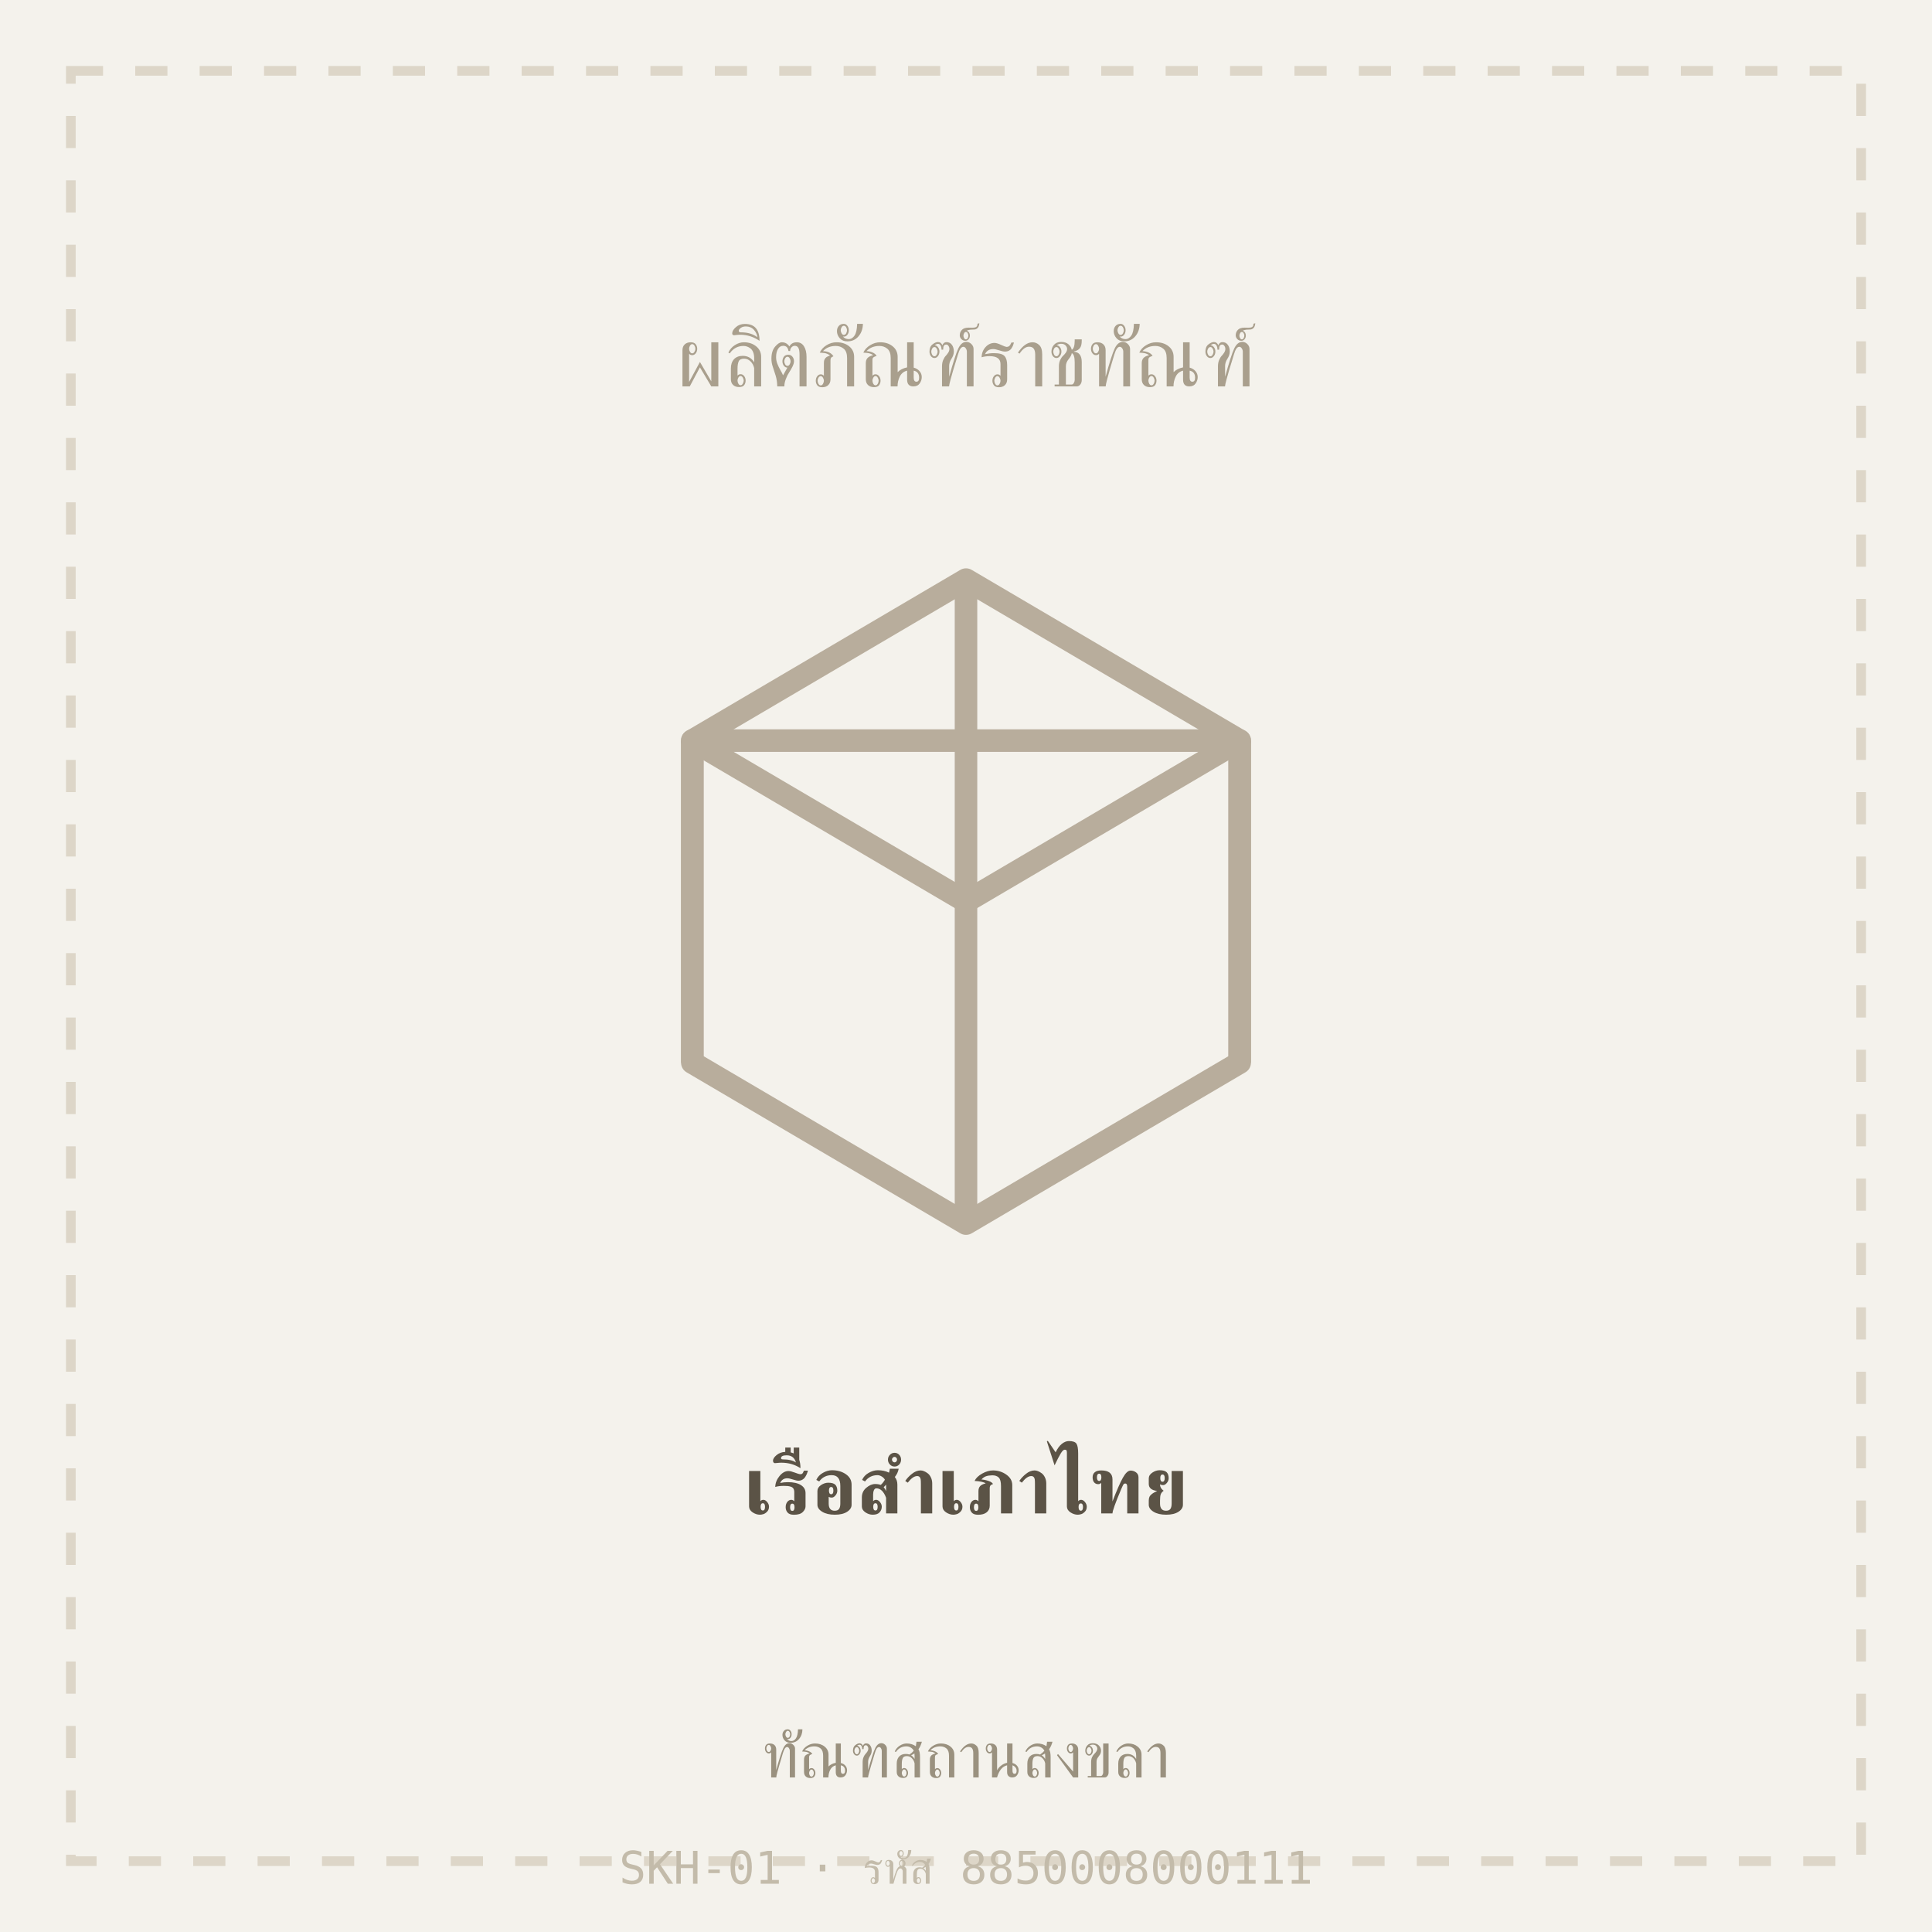
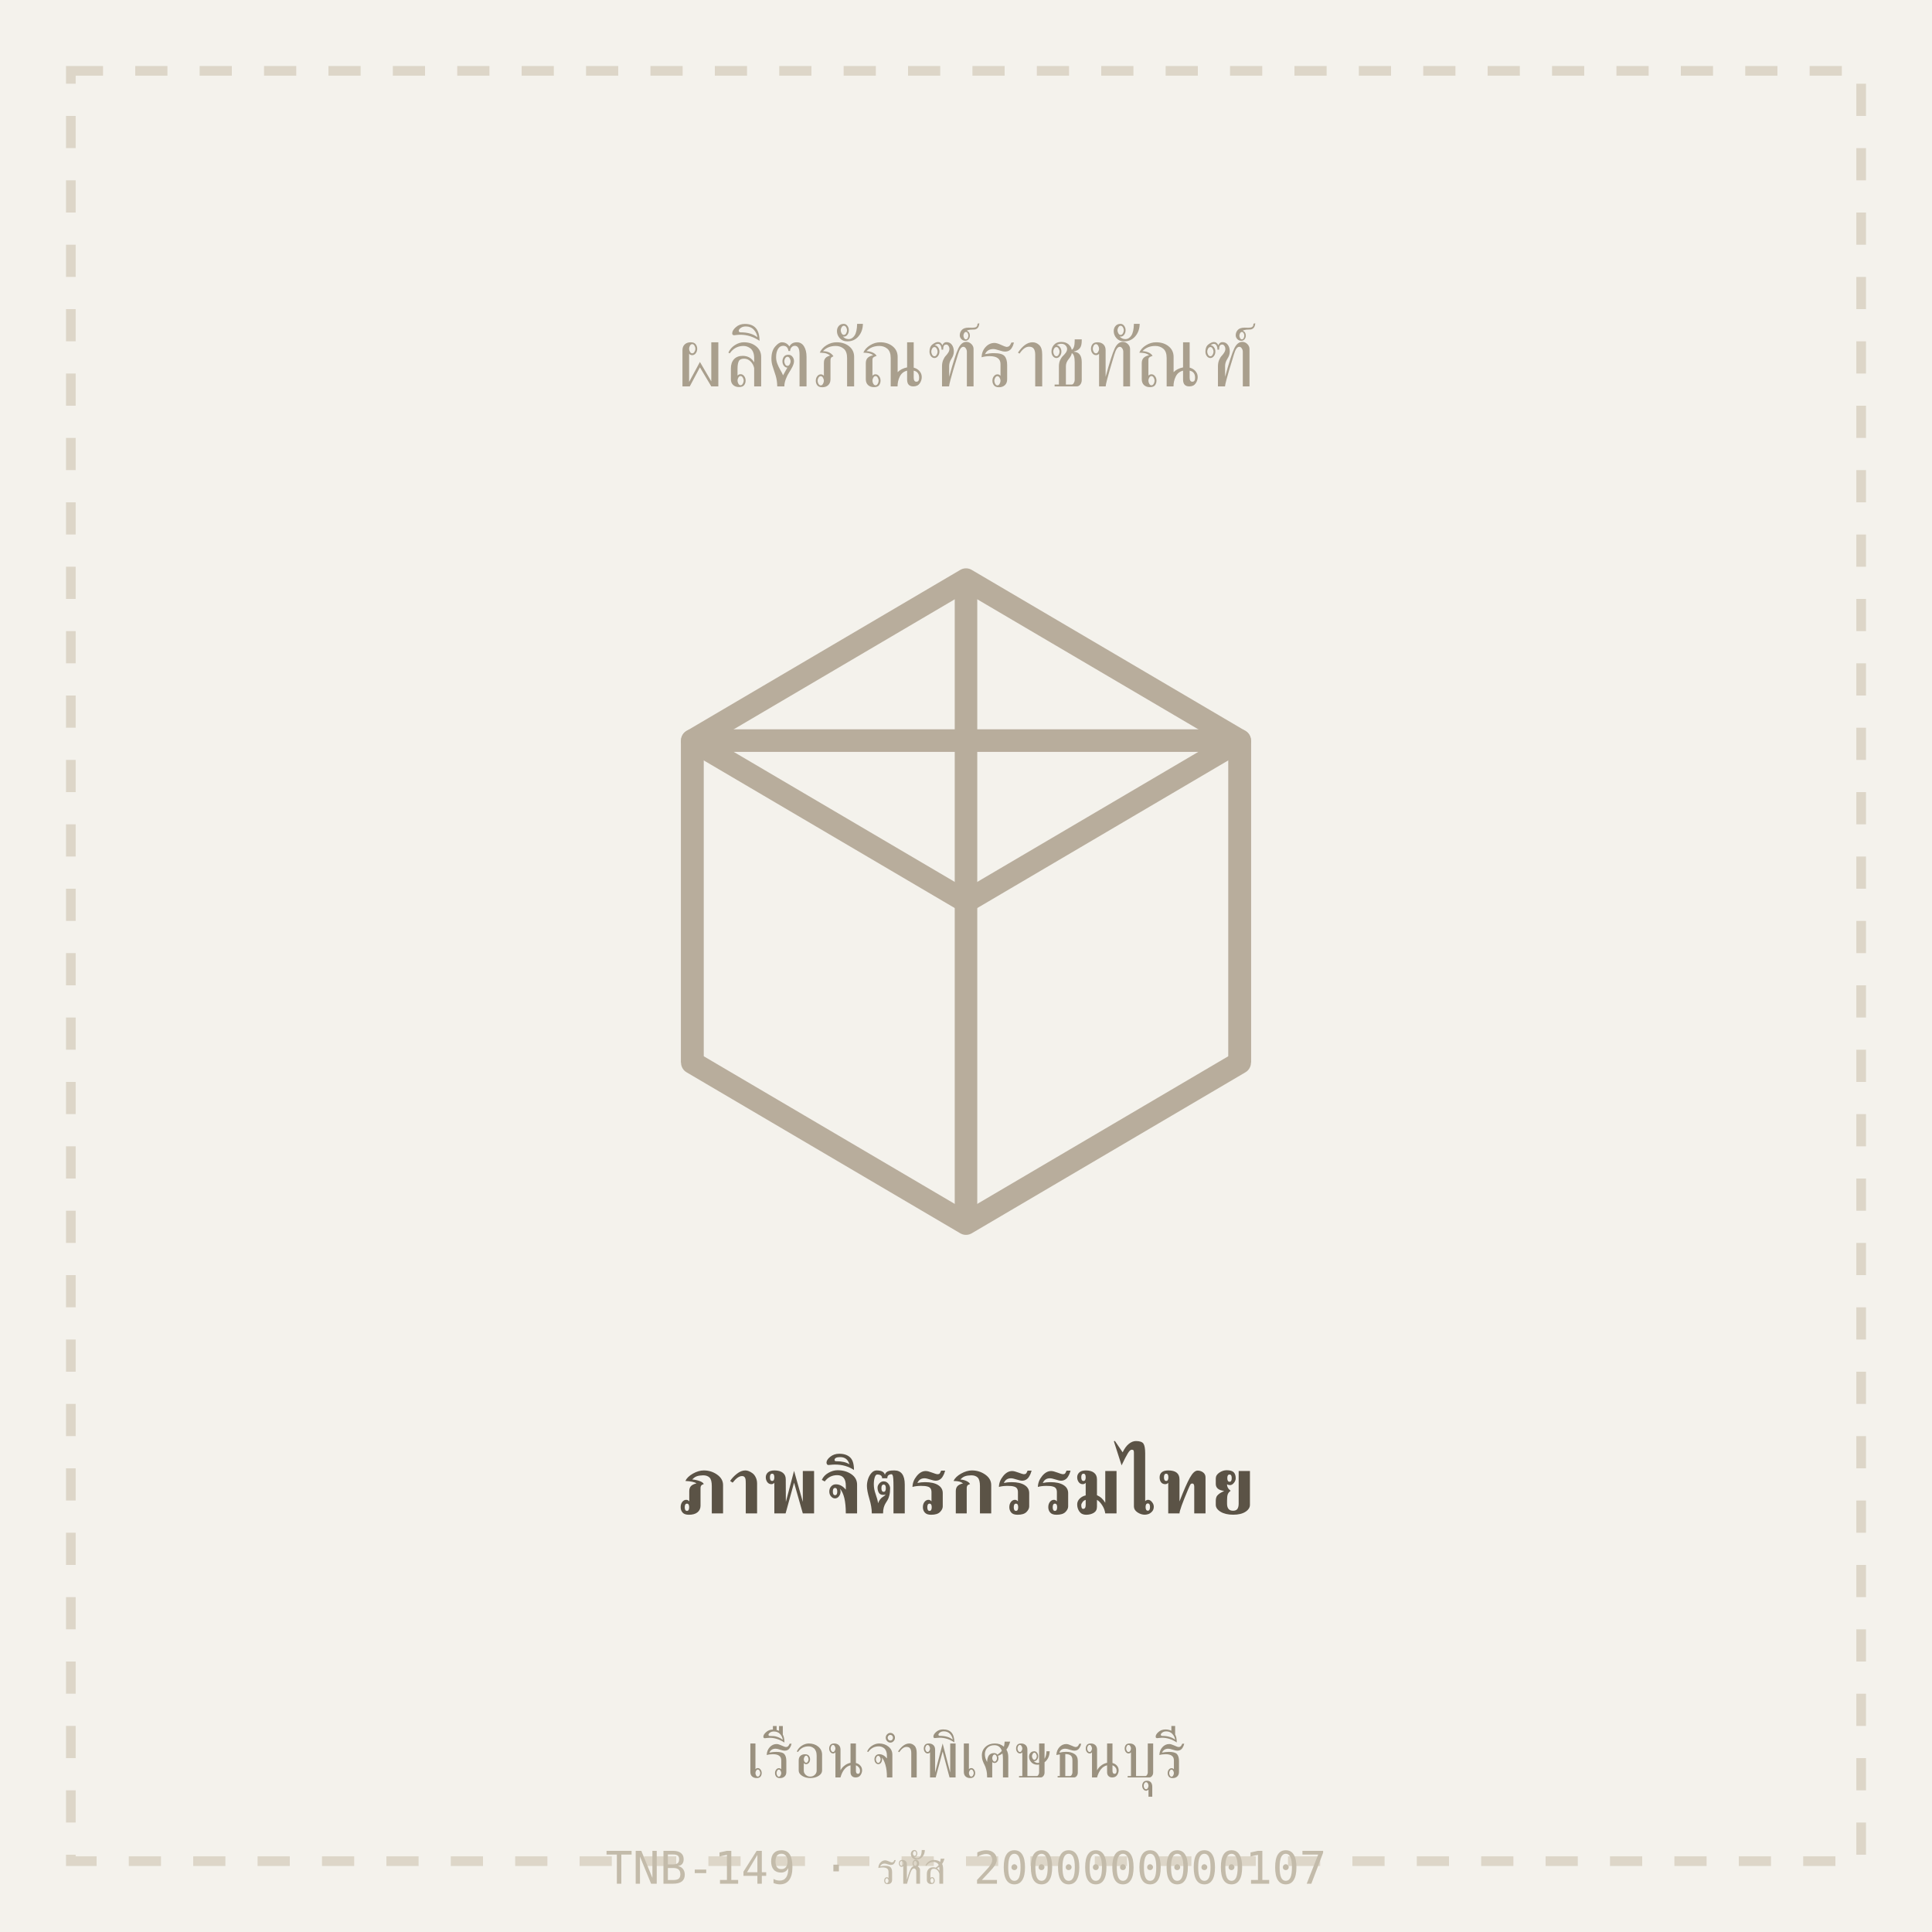
<svg xmlns="http://www.w3.org/2000/svg" width="600" height="600" viewBox="0 0 600 600">
  <rect width="600" height="600" fill="#f4f2ec" />
  <rect x="22" y="22" width="556" height="556" fill="none" stroke="#ddd6c8" stroke-width="3" stroke-dasharray="10 10" />
  <text x="300" y="120" text-anchor="middle" font-size="26" fill="#a99f8d" font-family="Tahoma, sans-serif">ผลิตภัณฑ์ราชทัณฑ์</text>
  <g stroke="#b8ad9c" stroke-width="7" fill="none" stroke-linejoin="round" transform="translate(300 290) rotate(0)">
    <polygon points="-85,-60 0,-110 85,-60 85,40 0,90 -85,40" stroke-linejoin="round" />
    <path d="M-85,-60 L-85,40 M0,-110 L0,90 M85,-60 L85,40" />
    <polygon points="-85,-60 0,-10 85,-60" stroke-linejoin="round" />
  </g>
-   <text x="300" y="470" text-anchor="middle" font-size="25" font-weight="bold" fill="#5b5346" font-family="Tahoma, 'Sukhumvit Set', sans-serif">เรือสำเภาไทย</text>
-   <text x="300" y="552" text-anchor="middle" font-size="20" fill="#9a917f" font-family="Tahoma, sans-serif">ทัณฑสถานสงขลา</text>
-   <text x="300" y="585" text-anchor="middle" font-size="14" fill="#c3bbaa" font-family="monospace">SKH-01  ·  รหัส 8850008000111</text>
+   <text x="300" y="470" text-anchor="middle" font-size="25" font-weight="bold" fill="#5b5346" font-family="Tahoma, 'Sukhumvit Set', sans-serif">ภาพจิตรกรรมไทย</text>
+   <text x="300" y="552" text-anchor="middle" font-size="20" fill="#9a917f" font-family="Tahoma, sans-serif">เรือนจำพิเศษธนบุรี</text>
+   <text x="300" y="585" text-anchor="middle" font-size="14" fill="#c3bbaa" font-family="monospace">TNB-149  ·  รหัส 2000000000107</text>
</svg>
